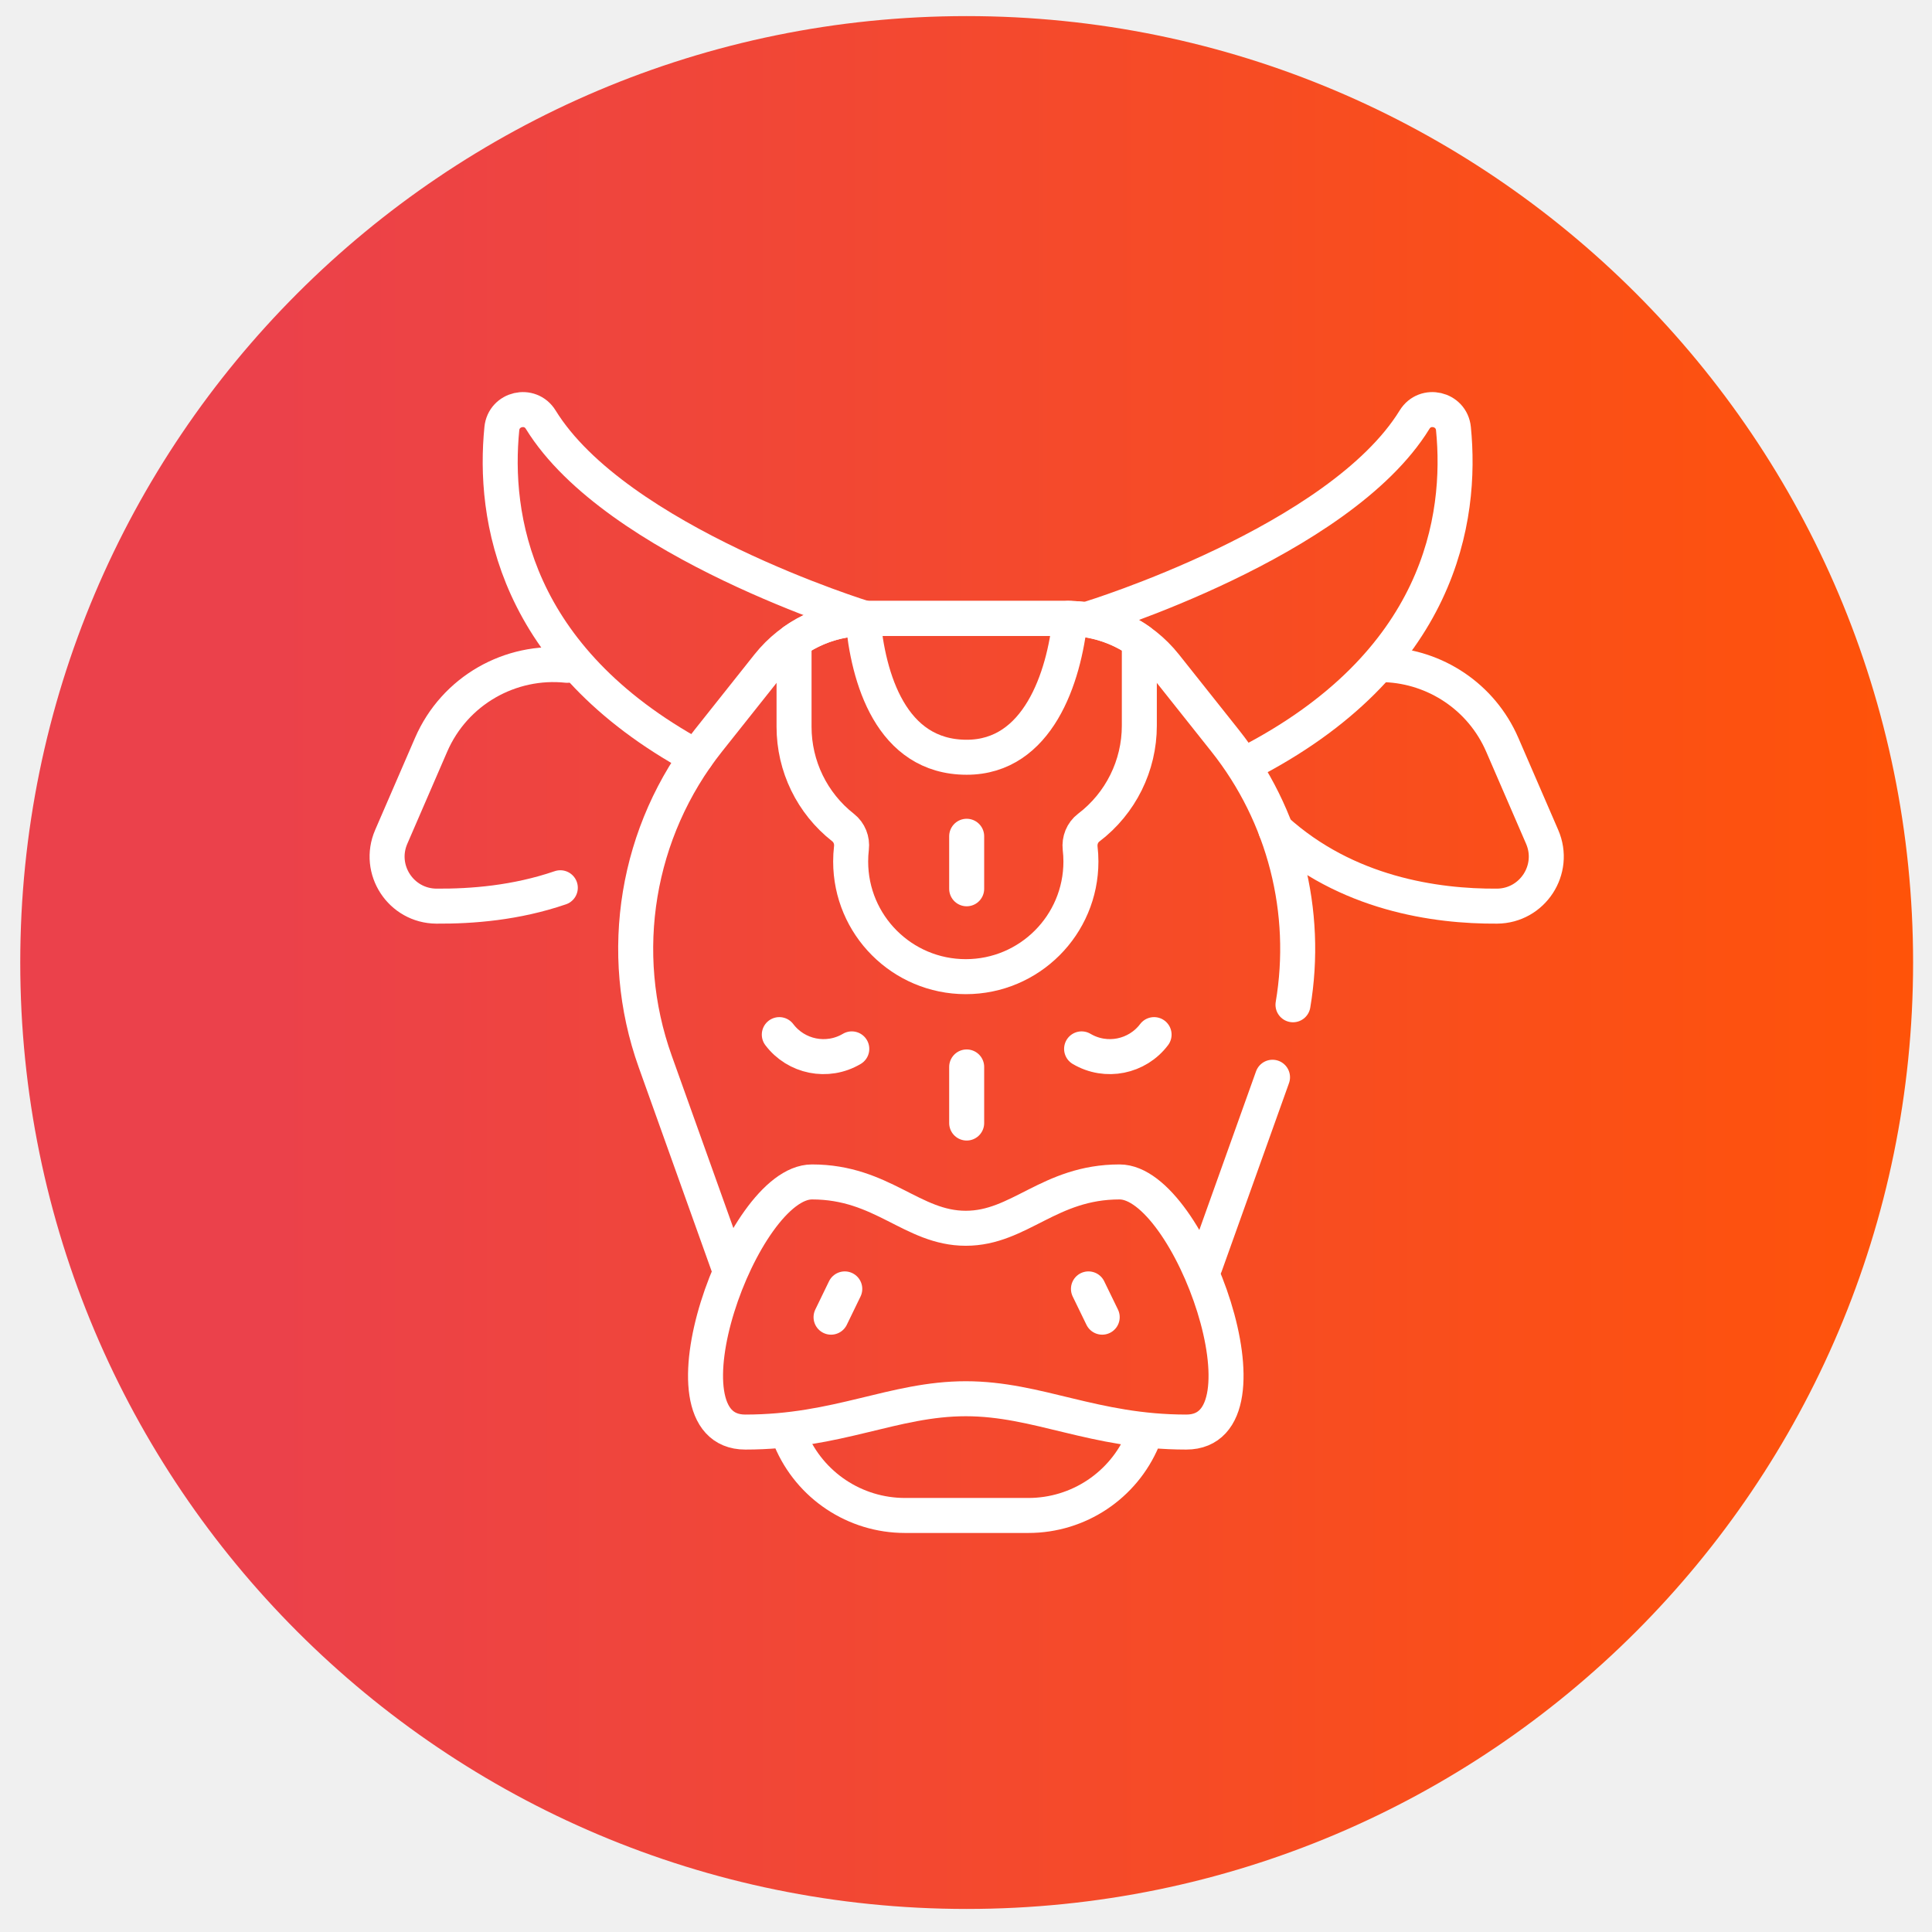
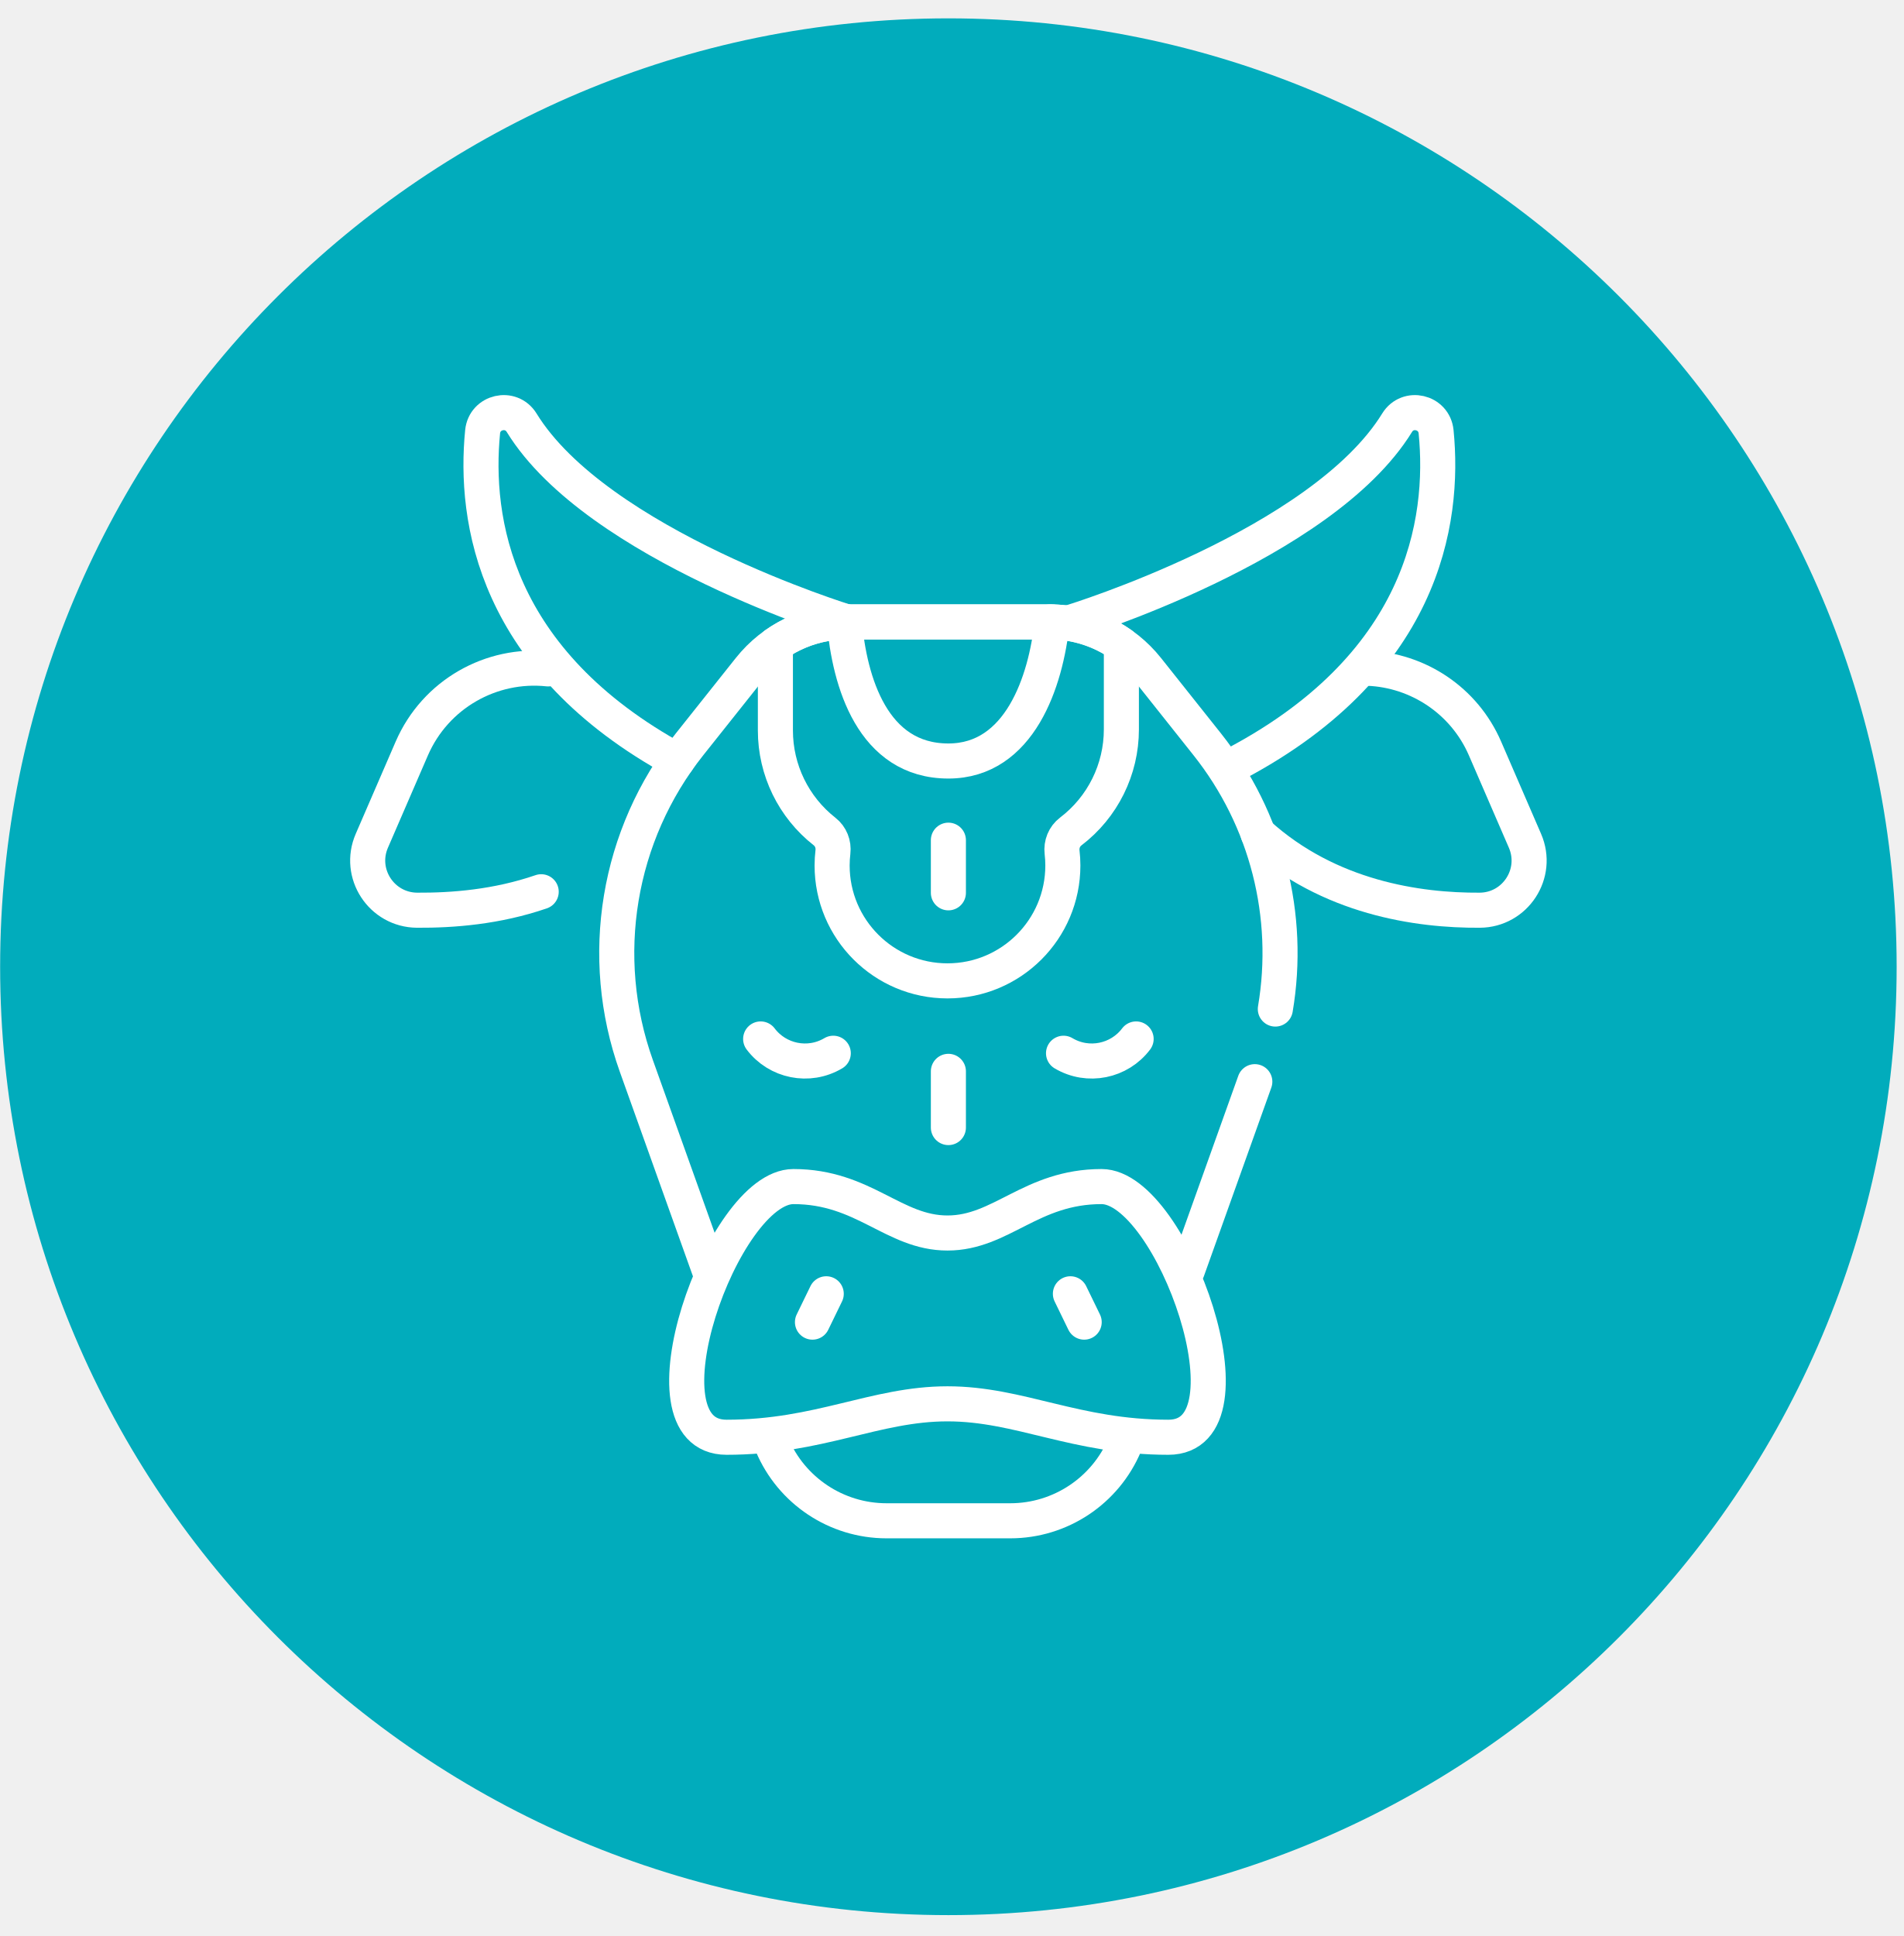
- <svg xmlns="http://www.w3.org/2000/svg" width="60" height="60" viewBox="0 0 60 60" fill="none">
-   <circle cx="30.021" cy="29.892" r="29.392" fill="url(#paint0_linear_25_1280)" />
-   <path d="M17.615 20.662C15.855 20.476 14.12 21.441 13.388 23.131L12.15 25.99C11.711 27.003 12.45 28.134 13.554 28.141C14.656 28.148 16.021 28.043 17.401 27.57" stroke="white" stroke-width="1.087" stroke-miterlimit="10" stroke-linecap="round" stroke-linejoin="round" />
-   <path d="M43.033 20.643C44.573 20.707 46.007 21.635 46.655 23.131L47.893 25.99C48.332 27.003 47.593 28.134 46.489 28.141C44.583 28.153 41.815 27.758 39.622 25.771" stroke="white" stroke-width="1.087" stroke-miterlimit="10" stroke-linecap="round" stroke-linejoin="round" />
-   <path d="M26.873 19.206C26.873 19.206 19.13 16.833 16.793 13.033C16.464 12.498 15.646 12.687 15.585 13.312C15.317 16.018 15.935 20.415 21.619 23.506" stroke="white" stroke-width="1.087" stroke-miterlimit="10" stroke-linecap="round" stroke-linejoin="round" />
-   <path d="M33.85 19.206C33.85 19.206 41.593 16.833 43.93 13.033C44.258 12.498 45.077 12.687 45.138 13.312C45.412 16.083 44.758 20.625 38.689 23.725" stroke="white" stroke-width="1.087" stroke-miterlimit="10" stroke-linecap="round" stroke-linejoin="round" />
-   <path d="M26.453 32.574C25.691 33.025 24.723 32.822 24.202 32.131" stroke="white" stroke-width="1.087" stroke-miterlimit="10" stroke-linecap="round" stroke-linejoin="round" />
-   <path d="M33.59 32.574C34.352 33.025 35.32 32.822 35.841 32.131" stroke="white" stroke-width="1.087" stroke-miterlimit="10" stroke-linecap="round" stroke-linejoin="round" />
-   <path d="M30.021 33.135V34.877" stroke="white" stroke-width="1.087" stroke-miterlimit="10" stroke-linecap="round" stroke-linejoin="round" />
-   <path d="M40.155 31.204C40.644 28.32 39.898 25.33 38.042 22.997L36.185 20.66C35.454 19.742 34.344 19.206 33.17 19.206H26.873C25.699 19.206 24.589 19.742 23.858 20.66L22.001 22.997C19.763 25.811 19.138 29.582 20.349 32.967L22.615 39.303" stroke="white" stroke-width="1.087" stroke-miterlimit="10" stroke-linecap="round" stroke-linejoin="round" />
-   <path d="M37.428 39.303L39.519 33.455" stroke="white" stroke-width="1.087" stroke-miterlimit="10" stroke-linecap="round" stroke-linejoin="round" />
-   <path d="M24.555 44.709C25.153 46.13 26.548 47.064 28.104 47.064H30.021H31.939C33.495 47.064 34.89 46.13 35.488 44.709" stroke="white" stroke-width="1.087" stroke-miterlimit="10" stroke-linecap="round" stroke-linejoin="round" />
-   <path d="M34.769 36.706C32.583 36.706 31.662 38.145 29.993 38.145C28.325 38.145 27.404 36.706 25.217 36.706C23.031 36.706 20.269 44.474 23.146 44.474C26.023 44.474 27.749 43.439 29.993 43.439C32.237 43.439 33.964 44.474 36.841 44.474C39.718 44.474 36.956 36.706 34.769 36.706Z" stroke="white" stroke-width="1.087" stroke-miterlimit="10" stroke-linecap="round" stroke-linejoin="round" />
-   <path d="M25.809 40.906L26.235 40.028" stroke="white" stroke-width="1.087" stroke-miterlimit="10" stroke-linecap="round" stroke-linejoin="round" />
-   <path d="M34.23 40.906L33.803 40.028" stroke="white" stroke-width="1.087" stroke-miterlimit="10" stroke-linecap="round" stroke-linejoin="round" />
-   <path d="M35.383 19.906C34.742 19.456 33.971 19.206 33.17 19.206H26.873C26.072 19.206 25.301 19.456 24.66 19.906V22.572C24.66 23.794 25.221 24.948 26.183 25.701C26.376 25.853 26.471 26.095 26.442 26.338C26.426 26.475 26.418 26.614 26.418 26.755C26.418 28.73 28.018 30.331 29.993 30.331C31.968 30.331 33.569 28.73 33.569 26.755C33.569 26.616 33.561 26.48 33.545 26.346C33.517 26.098 33.614 25.853 33.812 25.702L33.814 25.701C34.803 24.949 35.383 23.778 35.383 22.536V19.906H35.383Z" stroke="white" stroke-width="1.087" stroke-miterlimit="10" stroke-linecap="round" stroke-linejoin="round" />
-   <path d="M26.873 19.206C26.848 19.206 26.823 19.207 26.798 19.208C26.955 21.049 27.666 23.517 30.022 23.517C32.232 23.517 33.046 21.049 33.236 19.207C33.214 19.207 33.192 19.206 33.17 19.206" stroke="white" stroke-width="1.087" stroke-miterlimit="10" stroke-linecap="round" stroke-linejoin="round" />
-   <path d="M30.021 25.971V27.602" stroke="white" stroke-width="1.087" stroke-miterlimit="10" stroke-linecap="round" stroke-linejoin="round" />
-   <defs>
-     <linearGradient id="paint0_linear_25_1280" x1="0.629" y1="29.892" x2="59.414" y2="29.892" gradientUnits="userSpaceOnUse">
-       <stop offset="0.125" stop-color="#EB414B" />
-       <stop offset="1" stop-color="#FF5309" />
-     </linearGradient>
-   </defs>
+ <svg xmlns="http://www.w3.org/2000/svg" width="59" height="60" viewBox="0 0 59 60" fill="none">
+   <circle cx="29.396" cy="29.961" r="29.392" fill="#01ACBC" />
+   <path d="M16.989 20.73C15.23 20.543 13.495 21.509 12.763 23.199L11.525 26.058C11.086 27.071 11.825 28.202 12.929 28.209C14.03 28.216 15.396 28.111 16.775 27.637" stroke="white" stroke-width="1.087" stroke-miterlimit="10" stroke-linecap="round" stroke-linejoin="round" />
+   <path d="M42.407 20.711C43.948 20.775 45.382 21.703 46.03 23.199L47.268 26.058C47.707 27.071 46.968 28.203 45.864 28.209C43.958 28.221 41.19 27.826 38.997 25.84" stroke="white" stroke-width="1.087" stroke-miterlimit="10" stroke-linecap="round" stroke-linejoin="round" />
+   <path d="M26.248 19.274C26.248 19.274 18.504 16.901 16.168 13.1C15.839 12.566 15.021 12.755 14.959 13.38C14.692 16.086 15.309 20.483 20.994 23.574" stroke="white" stroke-width="1.087" stroke-miterlimit="10" stroke-linecap="round" stroke-linejoin="round" />
+   <path d="M33.225 19.274C33.225 19.274 40.968 16.901 43.305 13.1C43.633 12.566 44.451 12.755 44.513 13.38C44.787 16.151 44.133 20.693 38.064 23.793" stroke="white" stroke-width="1.087" stroke-miterlimit="10" stroke-linecap="round" stroke-linejoin="round" />
+   <path d="M25.828 32.642C25.066 33.094 24.098 32.89 23.577 32.199" stroke="white" stroke-width="1.087" stroke-miterlimit="10" stroke-linecap="round" stroke-linejoin="round" />
+   <path d="M32.965 32.642C33.726 33.094 34.695 32.89 35.215 32.199" stroke="white" stroke-width="1.087" stroke-miterlimit="10" stroke-linecap="round" stroke-linejoin="round" />
+   <path d="M29.396 33.203V34.945" stroke="white" stroke-width="1.087" stroke-miterlimit="10" stroke-linecap="round" stroke-linejoin="round" />
+   <path d="M39.53 31.272C40.019 28.389 39.272 25.398 37.417 23.065L35.56 20.729C34.829 19.81 33.719 19.274 32.545 19.274H26.248C25.074 19.274 23.964 19.81 23.233 20.729L21.375 23.065C19.138 25.879 18.513 29.65 19.724 33.035L21.99 39.371" stroke="white" stroke-width="1.087" stroke-miterlimit="10" stroke-linecap="round" stroke-linejoin="round" />
+   <path d="M36.803 39.371L38.894 33.523" stroke="white" stroke-width="1.087" stroke-miterlimit="10" stroke-linecap="round" stroke-linejoin="round" />
+   <path d="M23.93 44.776C24.528 46.197 25.923 47.132 27.479 47.132H29.396H31.314C32.87 47.132 34.265 46.197 34.863 44.776" stroke="white" stroke-width="1.087" stroke-miterlimit="10" stroke-linecap="round" stroke-linejoin="round" />
+   <path d="M34.144 36.774C31.957 36.774 31.037 38.213 29.368 38.213C27.699 38.213 26.779 36.774 24.592 36.774C22.405 36.774 19.643 44.543 22.52 44.543C25.397 44.543 27.124 43.507 29.368 43.507C31.612 43.507 33.338 44.543 36.215 44.543C39.093 44.543 36.331 36.774 34.144 36.774Z" stroke="white" stroke-width="1.087" stroke-miterlimit="10" stroke-linecap="round" stroke-linejoin="round" />
+   <path d="M25.183 40.975L25.61 40.097" stroke="white" stroke-width="1.087" stroke-miterlimit="10" stroke-linecap="round" stroke-linejoin="round" />
+   <path d="M33.605 40.975L33.178 40.097" stroke="white" stroke-width="1.087" stroke-miterlimit="10" stroke-linecap="round" stroke-linejoin="round" />
+   <path d="M34.758 19.974C34.117 19.524 33.346 19.274 32.545 19.274H26.248C25.447 19.274 24.676 19.524 24.034 19.974V22.64C24.034 23.862 24.596 25.016 25.558 25.77C25.751 25.921 25.846 26.163 25.817 26.407C25.801 26.543 25.792 26.682 25.792 26.823C25.792 28.798 27.393 30.399 29.368 30.399C31.343 30.399 32.944 28.798 32.944 26.823C32.944 26.685 32.936 26.548 32.92 26.414C32.891 26.166 32.989 25.921 33.187 25.771L33.189 25.769C34.178 25.017 34.758 23.847 34.758 22.605V19.974H34.758Z" stroke="white" stroke-width="1.087" stroke-miterlimit="10" stroke-linecap="round" stroke-linejoin="round" />
+   <path d="M26.248 19.274C26.223 19.274 26.198 19.275 26.173 19.276C26.33 21.118 27.041 23.585 29.396 23.585C31.607 23.585 32.421 21.118 32.611 19.276C32.589 19.275 32.567 19.274 32.545 19.274" stroke="white" stroke-width="1.087" stroke-miterlimit="10" stroke-linecap="round" stroke-linejoin="round" />
+   <path d="M29.396 26.039V27.67" stroke="white" stroke-width="1.087" stroke-miterlimit="10" stroke-linecap="round" stroke-linejoin="round" />
</svg>
